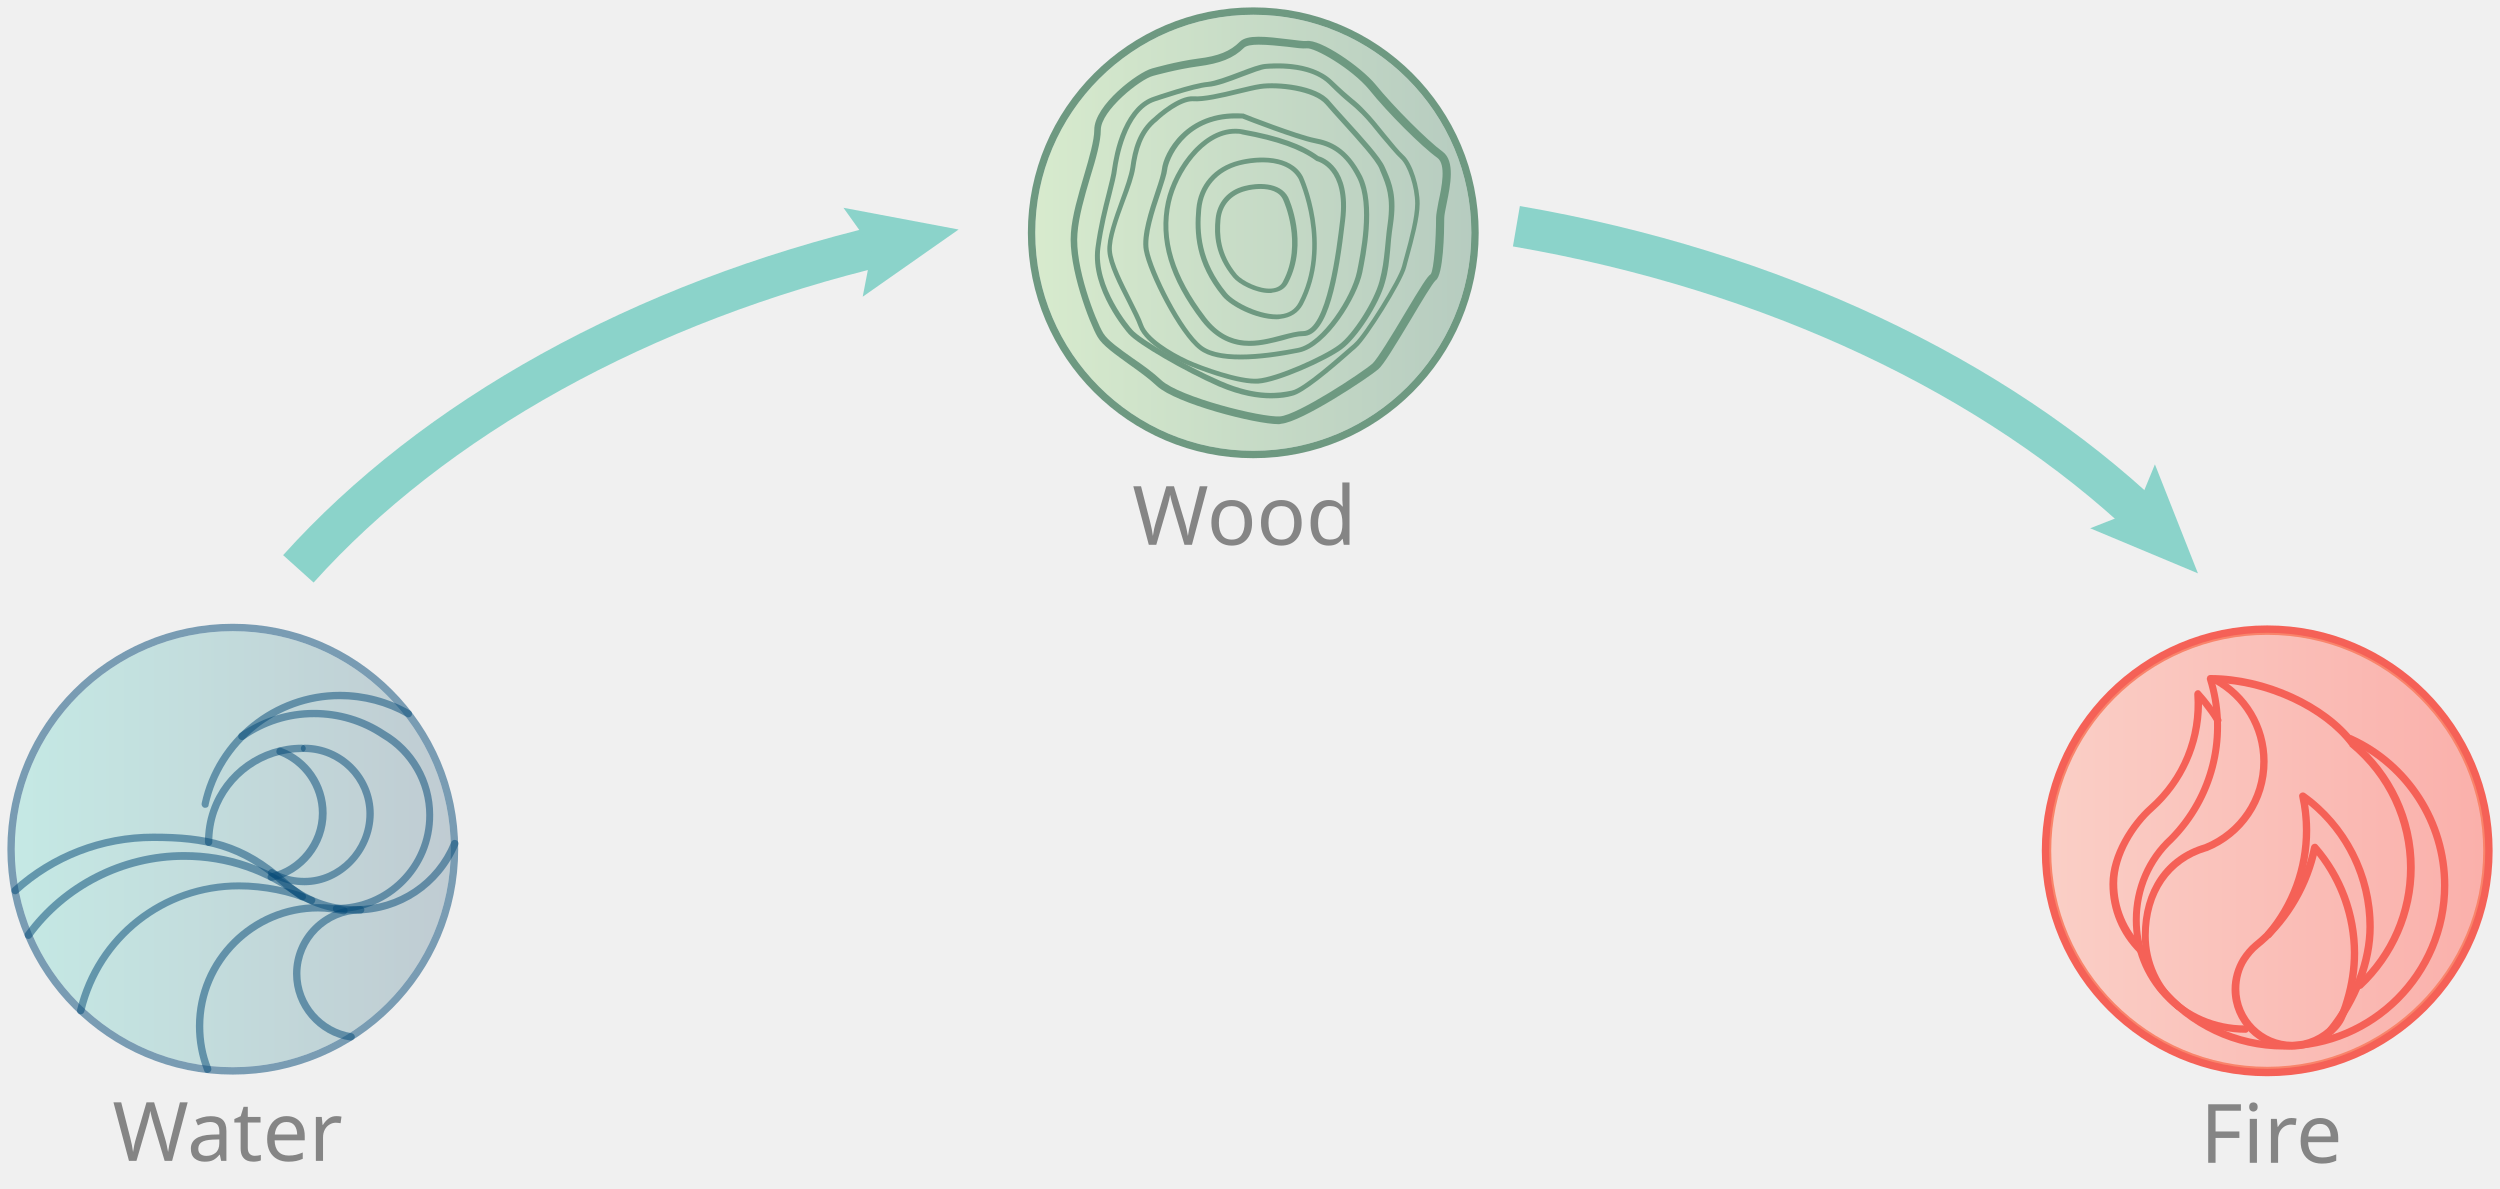
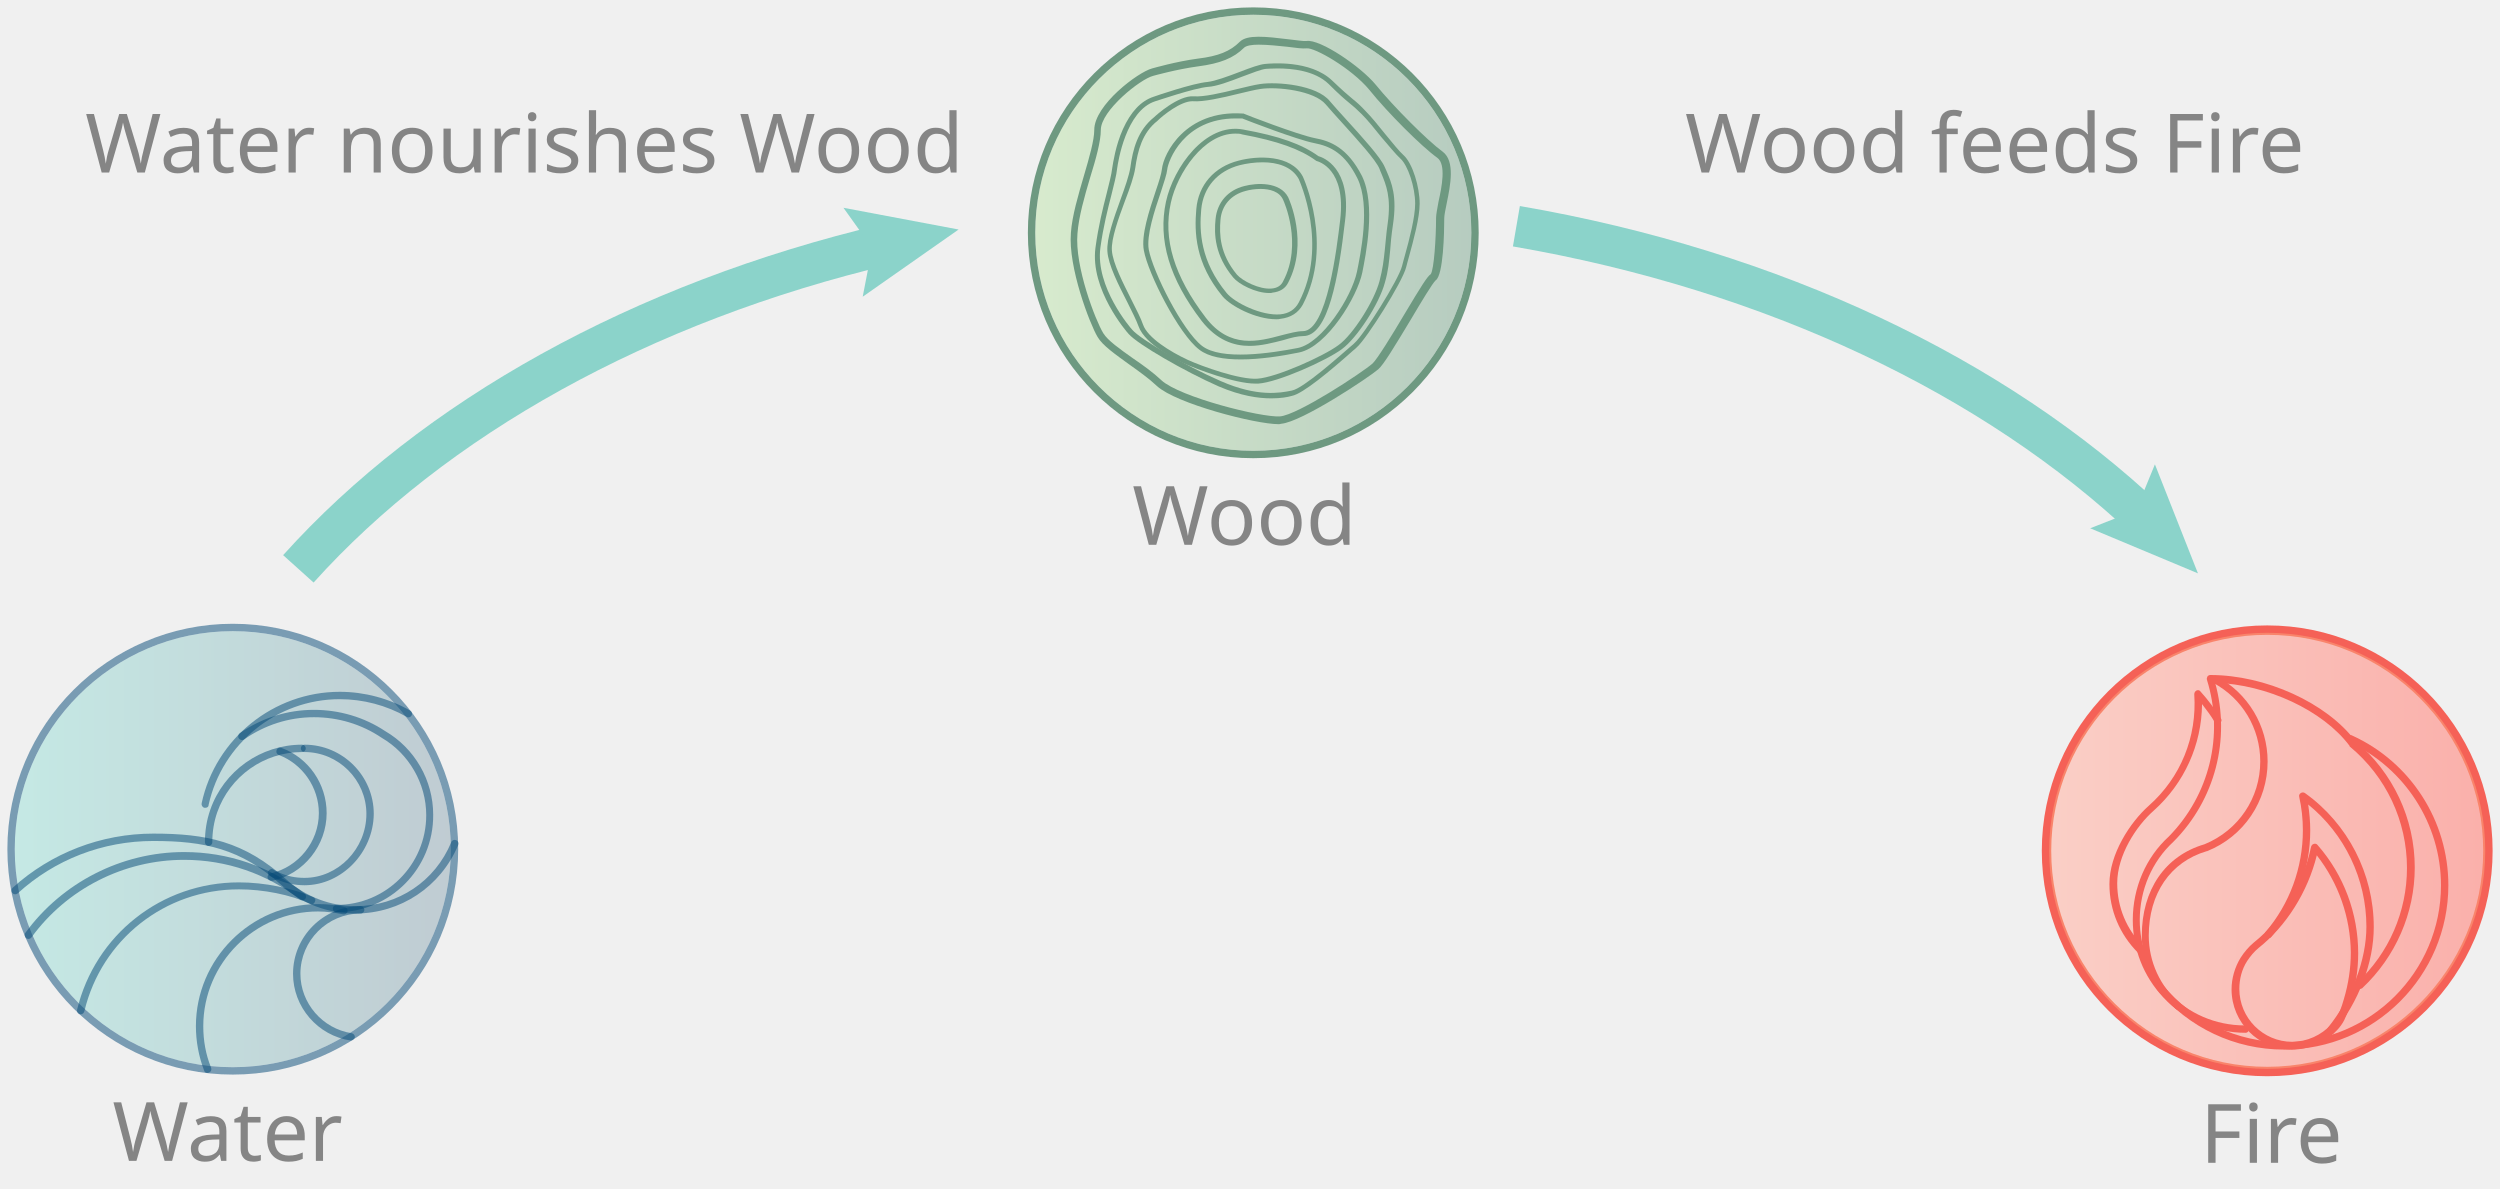
- <svg xmlns="http://www.w3.org/2000/svg" version="1.1" id="Layer_1" x="0px" y="0px" viewBox="0 0 610 290" enable-background="new 0 0 610 290" xml:space="preserve">
+ <svg xmlns="http://www.w3.org/2000/svg" version="1.1" id="Layer_1" x="0px" y="0px" viewBox="0 0 610 290" style="enable-background:new 0 0 610 290;" xml:space="preserve">
+   <style type="text/css">
+ 	.st0{fill:#FFFFFF;}
+ 	.st1{opacity:0.5;fill:url(#SVGID_1_);enable-background:new    ;}
+ 	.st2{fill:#6E9981;}
+ 	.st3{fill:#858585;}
+ 	.st4{font-family:'AvantGarde-Book';}
+ 	.st5{font-size:20px;}
+ 	.st6{opacity:0.5;fill:url(#SVGID_2_);enable-background:new    ;}
+ 	.st7{opacity:0.5;fill:#014776;enable-background:new    ;}
+ 	.st8{fill:#FFFFFF;stroke:#F9846B;stroke-miterlimit:10;}
+ 	.st9{opacity:0.5;fill:url(#SVGID_3_);stroke:#F9846B;stroke-miterlimit:10;enable-background:new    ;}
+ 	.st10{fill:#F56157;}
+ 	.st11{fill:none;stroke:#8BD3CA;stroke-width:10;stroke-miterlimit:10;}
+ 	.st12{fill:#8BD3CA;}
+ </style>
  <g>
    <g>
      <g>
-         <path fill="#FFFFFF" d="M305.8,3.6c-29.3,0-53.2,23.9-53.2,53.2s23.9,53.2,53.2,53.2c29.3,0,53.2-23.9,53.2-53.2     S335.2,3.6,305.8,3.6z" />
-         <linearGradient id="SVGID_1_" gradientUnits="userSpaceOnUse" x1="252.643" y1="56.844" x2="359.036" y2="56.844">
+         <path class="st0" d="M305.8,3.6c-29.3,0-53.2,23.9-53.2,53.2s23.9,53.2,53.2,53.2S359,86.1,359,56.8S335.2,3.6,305.8,3.6z" />
+         <linearGradient id="SVGID_1_" gradientUnits="userSpaceOnUse" x1="252.6" y1="235.2" x2="359" y2="235.2" gradientTransform="matrix(1 0 0 -1 0 292)">
          <stop offset="0" style="stop-color:#B0D79C" />
          <stop offset="1" style="stop-color:#6E9981" />
        </linearGradient>
-         <path opacity="0.5" fill="url(#SVGID_1_)" d="M305.8,3.6c-29.3,0-53.2,23.9-53.2,53.2s23.9,53.2,53.2,53.2     c29.3,0,53.2-23.9,53.2-53.2S335.2,3.6,305.8,3.6z" />
-         <path fill="#6E9981" d="M305.8,111.8c-30.3,0-55-24.7-55-55s24.7-55,55-55c30.3,0,55,24.7,55,55S336.2,111.8,305.8,111.8z      M305.8,3.6c-29.3,0-53.2,23.9-53.2,53.2s23.9,53.2,53.2,53.2c29.3,0,53.2-23.9,53.2-53.2S335.2,3.6,305.8,3.6z" />
+         <path class="st1" d="M305.8,3.6c-29.3,0-53.2,23.9-53.2,53.2s23.9,53.2,53.2,53.2S359,86.1,359,56.8S335.2,3.6,305.8,3.6z" />
+         <path class="st2" d="M305.8,111.8c-30.3,0-55-24.7-55-55s24.7-55,55-55s55,24.7,55,55S336.2,111.8,305.8,111.8z M305.8,3.6     c-29.3,0-53.2,23.9-53.2,53.2s23.9,53.2,53.2,53.2S359,86.1,359,56.8S335.2,3.6,305.8,3.6z" />
        <g>
-           <path fill="#6E9981" d="M312,103.5c-5.7,0-25-5-29.7-9.3c-1.9-1.8-4.4-3.6-6.8-5.3c-3.3-2.4-6.5-4.6-7.7-6.7      c-1.9-3.2-7.2-17-6.5-25.4c0.3-4.2,1.8-9.2,3.2-14c1.3-4.4,2.5-8.6,2.5-11.1c0-6.1,10.7-14.1,14.1-15c0.4-0.1,5.9-1.7,11.2-2.4      c5-0.6,7.9-1.8,10.2-4.1c1.8-1.8,6.3-1.3,12-0.6c1.9,0.2,3.6,0.5,4.3,0.4c3.3-0.5,13.2,6.2,16.9,10.7      c4.3,5.3,12.7,13.7,16.3,16.3c3.1,2.3,1.9,8.2,1,12.6c-0.3,1.5-0.6,2.9-0.6,3.6c0,3.3-0.2,14-2.1,15.2c-0.7,0.6-3.6,5.4-5.9,9.3      c-4.1,6.8-6.8,11.3-8.1,12.4c-2.3,2-18.7,12.9-23.7,13.3C312.3,103.5,312.1,103.5,312,103.5z M307.1,10.9      c-1.6,0-2.9,0.2-3.5,0.7c-2.6,2.6-5.9,3.9-11.3,4.6c-5.2,0.7-10.9,2.3-10.9,2.3c0,0,0,0,0,0c-3.2,0.8-12.8,8.5-12.8,13.2      c0,2.8-1.2,7.1-2.6,11.6c-1.4,4.7-2.8,9.6-3.1,13.7c-0.7,8,4.4,21.2,6.3,24.3c1.1,1.8,4.1,3.9,7.2,6.1c2.5,1.7,5,3.5,7,5.4      c4.5,4.1,24.3,9.1,28.9,8.8c4.3-0.3,20.1-10.7,22.6-12.9c1.1-1,4.8-7,7.7-11.9c4.3-7.2,5.7-9.4,6.5-9.9      c0.8-1.1,1.3-8.9,1.3-13.7c0-0.9,0.3-2.3,0.6-4c0.8-3.6,1.9-9.1-0.3-10.7c-3.8-2.7-12.2-11.1-16.6-16.6      c-4.3-5.2-13.4-10.4-15.3-10.1c-0.9,0.1-2.6-0.1-4.8-0.4C312.1,11.2,309.3,10.9,307.1,10.9z" />
-           <path fill="#6E9981" d="M310.2,97.2c-3.2,0-7.4-0.6-12.8-2.9c-8.4-3.7-19.8-10.3-22-12.8c-0.4-0.4-9.5-10.9-8.1-21.1      c0.7-5.2,1.8-9.6,2.7-13.1c0.6-2.5,1.2-4.6,1.4-6.4c0.2-1.2,0.8-5.4,2.6-9.4c1.9-4.2,4.4-6.9,7.5-7.9c0.5-0.2,9.6-3.3,13.1-3.6      c1.9-0.2,5.1-1.4,8-2.5c2.6-1,4.8-1.8,6.1-1.9c1.1-0.1,11-1.1,16.4,4.1c2.5,2.4,3.8,3.5,5,4.5c1,0.8,1.8,1.5,3.1,2.9      c1.4,1.4,3.1,3.5,4.7,5.5c1.8,2.2,3.5,4.3,4.5,5.2c2.3,2,4,7.9,4,11.9c0,3.4-1.5,8.9-2.6,12.9c-0.3,1-0.5,1.9-0.7,2.6      c-0.9,3.6-9.6,17.4-12,19.5c-0.2,0.2-0.5,0.5-0.9,0.8c-5.5,4.9-12.3,10.6-15,11.1C314.2,96.9,312.5,97.2,310.2,97.2z       M311.7,16.7c-1.5,0-2.5,0.1-2.8,0.1c-1.1,0.1-3.4,1-5.8,1.9c-3.1,1.2-6.3,2.4-8.4,2.5c-3.4,0.3-12.7,3.5-12.8,3.5c0,0,0,0,0,0      c-7.2,2.3-9.1,14.9-9.3,16.3c-0.2,1.9-0.8,4-1.4,6.5c-0.9,3.5-2,7.8-2.7,12.9c-1.3,9.6,7.4,19.7,7.8,20.1      c1.9,2.2,12.8,8.7,21.6,12.5c8.9,3.9,14.4,2.9,17.3,2.3c2.8-0.5,11.5-8.3,14.4-10.8c0.4-0.3,0.7-0.6,0.9-0.8      c2.3-2,10.8-15.5,11.6-18.8c0.2-0.7,0.4-1.6,0.7-2.6c1.1-3.9,2.5-9.4,2.5-12.6c0-4.1-1.8-9.4-3.6-11c-1.1-1-2.8-3.1-4.7-5.3      c-1.6-2-3.3-4.1-4.7-5.5c-1.3-1.3-2.1-2-3.1-2.8c-1.1-0.9-2.5-2.1-5-4.6C320.8,17.2,315.2,16.7,311.7,16.7z" />
-           <path fill="#6E9981" d="M306.3,93.6c-5.2,0-14.6-3.7-16.9-4.7c-1.7-0.7-10-4.7-11.6-9.3c-0.5-1.4-1.6-3.6-2.7-5.8      c-2.2-4.3-4.7-9.2-4.9-12.5c-0.2-3.1,1.5-7.9,3.2-12.6c1.1-3,2.1-5.9,2.4-7.8c0.6-4.5,1.8-9.1,5.8-12.3c0.4-0.4,5.9-5.4,9.7-5.1      c2.3,0.2,6.7-0.8,10.7-1.8c2.1-0.5,4.1-1,5.5-1.2c4.1-0.6,13.8,0.2,17,4.2c0.9,1.1,2.4,2.7,4.1,4.6c3.9,4.3,8.3,9.1,9.3,11.5      c0.1,0.3,0.3,0.6,0.4,0.9c1.3,3,2.6,6.2,1.6,13c-0.4,2.7-0.6,4.7-0.7,6.4c-0.3,2.8-0.4,4.8-1.3,7.9c-1.4,5.2-6.8,13.5-10.5,16.2      c-3.8,2.8-15.6,8.1-20.4,8.4C306.7,93.6,306.5,93.6,306.3,93.6z M290.9,24.7c-2.8,0-7.1,3.4-8.5,4.8c0,0,0,0,0,0      c-3.7,2.9-4.8,7.3-5.4,11.5c-0.3,2-1.3,4.9-2.5,8c-1.6,4.3-3.4,9.3-3.2,12.1c0.2,3.1,2.8,8.1,4.8,12.1c1.2,2.4,2.3,4.5,2.8,6      c1.1,3.2,6.6,6.6,10.9,8.6c3.5,1.6,12.7,4.9,17,4.6c4.6-0.3,16.2-5.5,19.8-8.2c3.5-2.5,8.7-10.7,10-15.6c0.8-3.1,1-4.9,1.3-7.7      c0.2-1.6,0.3-3.7,0.7-6.4c0.9-6.4-0.4-9.4-1.6-12.3c-0.1-0.3-0.3-0.6-0.4-1c-0.9-2.2-5.4-7.1-9-11.1c-1.7-1.9-3.2-3.5-4.1-4.6      c-2.8-3.4-11.9-4.4-15.9-3.8c-1.4,0.2-3.4,0.7-5.5,1.2c-4,1-8.6,2-11,1.8C291.1,24.7,291,24.7,290.9,24.7z" />
-           <path fill="#6E9981" d="M302.8,87.7c-4.2,0-7.9-0.6-10.2-2.4c-5-3.8-12.5-18.6-13.5-24.2c-0.7-3.7,1.3-9.7,2.9-14.5      c0.8-2.3,1.4-4.3,1.5-5.3c0.4-3.9,5.8-14.5,19.7-13.6c0.1,0,0.1,0,0.2,0c0.1,0.1,13.3,5.2,17.4,6c3.9,0.7,8,2.4,11.5,9.2      c3.5,7.1,0.9,19.5,0.1,23.6c-1.2,5.9-8.6,18.1-15.4,19.5C312.6,86.9,307.4,87.7,302.8,87.7z M301.5,28.9      c-12.7,0-16.5,10.4-16.7,12.5c-0.1,1.1-0.8,3.1-1.6,5.6c-1.5,4.4-3.5,10.5-2.9,13.9c1,5.4,8.2,19.8,13,23.5      c4.7,3.6,16.7,1.8,23.4,0.5c5.9-1.2,13.1-12.4,14.4-18.6c0.8-4,3.4-16.1,0.1-22.8c-3-6-6.4-7.8-10.6-8.6      c-4.1-0.8-16.3-5.5-17.5-6C302.6,28.9,302.1,28.9,301.5,28.9z" />
-           <path fill="#6E9981" d="M304.9,84.4c-3.9,0-8-1.4-11.7-6.1c-7.9-10.3-10.7-19.8-8.7-29.1c1.8-8.3,9.6-19.3,18.8-17.6      c8.9,1.6,14.4,3.6,18.4,6.5c1.1,0.3,8.1,2.8,6.5,15.7C326.6,67.7,324.1,82,318,82c0,0,0,0,0,0c-1.3,0-3,0.4-4.9,1      C310.7,83.6,307.8,84.4,304.9,84.4z M301.4,32.6c-7.7,0-14.1,9.6-15.7,16.8c-2,8.9,0.8,18,8.5,28.1c5.9,7.7,12.9,5.8,18.5,4.3      c2-0.5,3.8-1,5.2-1c0,0,0,0,0,0c5.9,0,8.3-20.4,9.1-27.1c1.5-12.6-5.4-14.3-5.7-14.4c-0.1,0-0.2-0.1-0.2-0.1      c-3.8-2.8-9.4-4.8-18-6.4C302.6,32.6,302,32.6,301.4,32.6z" />
-           <path fill="#6E9981" d="M311.4,77.9c-5,0-11.1-3.2-13.1-5.6c-6.7-8.1-6.9-15.6-6.4-21.3c0.5-5.9,4.4-10.3,10.3-11.8      c4.5-1.2,12.8-1.6,15.7,3.9c0,0,0,0,0,0c0.1,0.2,7.6,16.6,0,31.2c-1.1,2-2.9,3.2-5.5,3.5C312.1,77.9,311.8,77.9,311.4,77.9z       M308.1,39.6c-2,0-4,0.3-5.6,0.7c-5.4,1.4-8.9,5.4-9.4,10.8c-0.5,5.4-0.2,12.6,6.2,20.4c2,2.4,8.5,5.6,13.1,5.2      c2.1-0.2,3.6-1.2,4.5-2.9c7.3-13.9,0.2-29.6,0-30.1C315.2,40.6,311.6,39.6,308.1,39.6z" />
-           <path fill="#6E9981" d="M309.7,71.5c-3.4,0-7.5-2.2-8.8-3.8c-4.5-5.4-4.7-10.5-4.3-14.3c0.4-4,3-7,7-8c3-0.8,8.7-1.1,10.7,2.7      c0,0,0,0,0,0c0.2,0.4,5.1,11.1,0,20.9c-0.7,1.4-2,2.2-3.8,2.4C310.3,71.5,310,71.5,309.7,71.5z M307.6,46.1      c-1.3,0-2.7,0.2-3.7,0.5c-3.5,0.9-5.8,3.5-6.1,7c-0.3,3.6-0.2,8.3,4,13.4c1.3,1.5,5.5,3.7,8.5,3.4c1.3-0.1,2.3-0.7,2.8-1.8      c4.8-9.1,0.2-19.4,0-19.8C312.2,46.7,309.8,46.1,307.6,46.1z" />
+           <path class="st2" d="M312,103.5c-5.7,0-25-5-29.7-9.3c-1.9-1.8-4.4-3.6-6.8-5.3c-3.3-2.4-6.5-4.6-7.7-6.7      c-1.9-3.2-7.2-17-6.5-25.4c0.3-4.2,1.8-9.2,3.2-14c1.3-4.4,2.5-8.6,2.5-11.1c0-6.1,10.7-14.1,14.1-15c0.4-0.1,5.9-1.7,11.2-2.4      c5-0.6,7.9-1.8,10.2-4.1c1.8-1.8,6.3-1.3,12-0.6c1.9,0.2,3.6,0.5,4.3,0.4c3.3-0.5,13.2,6.2,16.9,10.7C340,26,348.4,34.4,352,37      c3.1,2.3,1.9,8.2,1,12.6c-0.3,1.5-0.6,2.9-0.6,3.6c0,3.3-0.2,14-2.1,15.2c-0.7,0.6-3.6,5.4-5.9,9.3c-4.1,6.8-6.8,11.3-8.1,12.4      c-2.3,2-18.7,12.9-23.7,13.3C312.3,103.5,312.1,103.5,312,103.5z M307.1,10.9c-1.6,0-2.9,0.2-3.5,0.7c-2.6,2.6-5.9,3.9-11.3,4.6      c-5.2,0.7-10.9,2.3-10.9,2.3l0,0c-3.2,0.8-12.8,8.5-12.8,13.2c0,2.8-1.2,7.1-2.6,11.6c-1.4,4.7-2.8,9.6-3.1,13.7      c-0.7,8,4.4,21.2,6.3,24.3c1.1,1.8,4.1,3.9,7.2,6.1c2.5,1.7,5,3.5,7,5.4c4.5,4.1,24.3,9.1,28.9,8.8c4.3-0.3,20.1-10.7,22.6-12.9      c1.1-1,4.8-7,7.7-11.9c4.3-7.2,5.7-9.4,6.5-9.9c0.8-1.1,1.3-8.9,1.3-13.7c0-0.9,0.3-2.3,0.6-4c0.8-3.6,1.9-9.1-0.3-10.7      c-3.8-2.7-12.2-11.1-16.6-16.6c-4.3-5.2-13.4-10.4-15.3-10.1c-0.9,0.1-2.6-0.1-4.8-0.4C312.1,11.2,309.3,10.9,307.1,10.9z" />
+           <path class="st2" d="M310.2,97.2c-3.2,0-7.4-0.6-12.8-2.9c-8.4-3.7-19.8-10.3-22-12.8c-0.4-0.4-9.5-10.9-8.1-21.1      c0.7-5.2,1.8-9.6,2.7-13.1c0.6-2.5,1.2-4.6,1.4-6.4c0.2-1.2,0.8-5.4,2.6-9.4c1.9-4.2,4.4-6.9,7.5-7.9c0.5-0.2,9.6-3.3,13.1-3.6      c1.9-0.2,5.1-1.4,8-2.5c2.6-1,4.8-1.8,6.1-1.9c1.1-0.1,11-1.1,16.4,4.1c2.5,2.4,3.8,3.5,5,4.5c1,0.8,1.8,1.5,3.1,2.9      c1.4,1.4,3.1,3.5,4.7,5.5c1.8,2.2,3.5,4.3,4.5,5.2c2.3,2,4,7.9,4,11.9c0,3.4-1.5,8.9-2.6,12.9c-0.3,1-0.5,1.9-0.7,2.6      c-0.9,3.6-9.6,17.4-12,19.5c-0.2,0.2-0.5,0.5-0.9,0.8c-5.5,4.9-12.3,10.6-15,11.1C314.2,96.9,312.5,97.2,310.2,97.2z       M311.7,16.7c-1.5,0-2.5,0.1-2.8,0.1c-1.1,0.1-3.4,1-5.8,1.9c-3.1,1.2-6.3,2.4-8.4,2.5c-3.4,0.3-12.7,3.5-12.8,3.5l0,0      c-7.2,2.3-9.1,14.9-9.3,16.3c-0.2,1.9-0.8,4-1.4,6.5c-0.9,3.5-2,7.8-2.7,12.9c-1.3,9.6,7.4,19.7,7.8,20.1      c1.9,2.2,12.8,8.7,21.6,12.5c8.9,3.9,14.4,2.9,17.3,2.3c2.8-0.5,11.5-8.3,14.4-10.8c0.4-0.3,0.7-0.6,0.9-0.8      c2.3-2,10.8-15.5,11.6-18.8c0.2-0.7,0.4-1.6,0.7-2.6c1.1-3.9,2.5-9.4,2.5-12.6c0-4.1-1.8-9.4-3.6-11c-1.1-1-2.8-3.1-4.7-5.3      c-1.6-2-3.3-4.1-4.7-5.5c-1.3-1.3-2.1-2-3.1-2.8c-1.1-0.9-2.5-2.1-5-4.6C320.8,17.2,315.2,16.7,311.7,16.7z" />
+           <path class="st2" d="M306.3,93.6c-5.2,0-14.6-3.7-16.9-4.7c-1.7-0.7-10-4.7-11.6-9.3c-0.5-1.4-1.6-3.6-2.7-5.8      c-2.2-4.3-4.7-9.2-4.9-12.5c-0.2-3.1,1.5-7.9,3.2-12.6c1.1-3,2.1-5.9,2.4-7.8c0.6-4.5,1.8-9.1,5.8-12.3c0.4-0.4,5.9-5.4,9.7-5.1      c2.3,0.2,6.7-0.8,10.7-1.8c2.1-0.5,4.1-1,5.5-1.2c4.1-0.6,13.8,0.2,17,4.2c0.9,1.1,2.4,2.7,4.1,4.6c3.9,4.3,8.3,9.1,9.3,11.5      c0.1,0.3,0.3,0.6,0.4,0.9c1.3,3,2.6,6.2,1.6,13c-0.4,2.7-0.6,4.7-0.7,6.4c-0.3,2.8-0.4,4.8-1.3,7.9c-1.4,5.2-6.8,13.5-10.5,16.2      c-3.8,2.8-15.6,8.1-20.4,8.4C306.7,93.6,306.5,93.6,306.3,93.6z M290.9,24.7c-2.8,0-7.1,3.4-8.5,4.8l0,0      c-3.7,2.9-4.8,7.3-5.4,11.5c-0.3,2-1.3,4.9-2.5,8c-1.6,4.3-3.4,9.3-3.2,12.1c0.2,3.1,2.8,8.1,4.8,12.1c1.2,2.4,2.3,4.5,2.8,6      c1.1,3.2,6.6,6.6,10.9,8.6c3.5,1.6,12.7,4.9,17,4.6c4.6-0.3,16.2-5.5,19.8-8.2c3.5-2.5,8.7-10.7,10-15.6c0.8-3.1,1-4.9,1.3-7.7      c0.2-1.6,0.3-3.7,0.7-6.4c0.9-6.4-0.4-9.4-1.6-12.3c-0.1-0.3-0.3-0.6-0.4-1c-0.9-2.2-5.4-7.1-9-11.1c-1.7-1.9-3.2-3.5-4.1-4.6      c-2.8-3.4-11.9-4.4-15.9-3.8c-1.4,0.2-3.4,0.7-5.5,1.2c-4,1-8.6,2-11,1.8C291.1,24.7,291,24.7,290.9,24.7z" />
+           <path class="st2" d="M302.8,87.7c-4.2,0-7.9-0.6-10.2-2.4c-5-3.8-12.5-18.6-13.5-24.2c-0.7-3.7,1.3-9.7,2.9-14.5      c0.8-2.3,1.4-4.3,1.5-5.3c0.4-3.9,5.8-14.5,19.7-13.6c0.1,0,0.1,0,0.2,0c0.1,0.1,13.3,5.2,17.4,6c3.9,0.7,8,2.4,11.5,9.2      c3.5,7.1,0.9,19.5,0.1,23.6c-1.2,5.9-8.6,18.1-15.4,19.5C312.6,86.9,307.4,87.7,302.8,87.7z M301.5,28.9      c-12.7,0-16.5,10.4-16.7,12.5c-0.1,1.1-0.8,3.1-1.6,5.6c-1.5,4.4-3.5,10.5-2.9,13.9c1,5.4,8.2,19.8,13,23.5      c4.7,3.6,16.7,1.8,23.4,0.5c5.9-1.2,13.1-12.4,14.4-18.6c0.8-4,3.4-16.1,0.1-22.8c-3-6-6.4-7.8-10.6-8.6      c-4.1-0.8-16.3-5.5-17.5-6C302.6,28.9,302.1,28.9,301.5,28.9z" />
+           <path class="st2" d="M304.9,84.4c-3.9,0-8-1.4-11.7-6.1c-7.9-10.3-10.7-19.8-8.7-29.1c1.8-8.3,9.6-19.3,18.8-17.6      c8.9,1.6,14.4,3.6,18.4,6.5c1.1,0.3,8.1,2.8,6.5,15.7C326.6,67.7,324.1,82,318,82l0,0c-1.3,0-3,0.4-4.9,1      C310.7,83.6,307.8,84.4,304.9,84.4z M301.4,32.6c-7.7,0-14.1,9.6-15.7,16.8c-2,8.9,0.8,18,8.5,28.1c5.9,7.7,12.9,5.8,18.5,4.3      c2-0.5,3.8-1,5.2-1l0,0c5.9,0,8.3-20.4,9.1-27.1c1.5-12.6-5.4-14.3-5.7-14.4c-0.1,0-0.2-0.1-0.2-0.1c-3.8-2.8-9.4-4.8-18-6.4      C302.6,32.6,302,32.6,301.4,32.6z" />
+           <path class="st2" d="M311.4,77.9c-5,0-11.1-3.2-13.1-5.6c-6.7-8.1-6.9-15.6-6.4-21.3c0.5-5.9,4.4-10.3,10.3-11.8      c4.5-1.2,12.8-1.6,15.7,3.9l0,0c0.1,0.2,7.6,16.6,0,31.2c-1.1,2-2.9,3.2-5.5,3.5C312.1,77.9,311.8,77.9,311.4,77.9z M308.1,39.6      c-2,0-4,0.3-5.6,0.7c-5.4,1.4-8.9,5.4-9.4,10.8s-0.2,12.6,6.2,20.4c2,2.4,8.5,5.6,13.1,5.2c2.1-0.2,3.6-1.2,4.5-2.9      c7.3-13.9,0.2-29.6,0-30.1C315.2,40.6,311.6,39.6,308.1,39.6z" />
+           <path class="st2" d="M309.7,71.5c-3.4,0-7.5-2.2-8.8-3.8c-4.5-5.4-4.7-10.5-4.3-14.3c0.4-4,3-7,7-8c3-0.8,8.7-1.1,10.7,2.7l0,0      c0.2,0.4,5.1,11.1,0,20.9c-0.7,1.4-2,2.2-3.8,2.4C310.3,71.5,310,71.5,309.7,71.5z M307.6,46.1c-1.3,0-2.7,0.2-3.7,0.5      c-3.5,0.9-5.8,3.5-6.1,7c-0.3,3.6-0.2,8.3,4,13.4c1.3,1.5,5.5,3.7,8.5,3.4c1.3-0.1,2.3-0.7,2.8-1.8c4.8-9.1,0.2-19.4,0-19.8      C312.2,46.7,309.8,46.1,307.6,46.1z" />
        </g>
      </g>
      <g>
-         <text transform="matrix(1 0 0 1 276.2895 132.9266)" fill="#858585" font-family="'AvantGarde-Book'" font-size="20px">Wood</text>
+         <text transform="matrix(1 0 0 1 276.2895 132.9266)" class="st3 st4 st5">Wood</text>
      </g>
    </g>
    <g>
      <g>
-         <path fill="#FFFFFF" d="M56.8,154c-29.3,0-53.2,23.9-53.2,53.2s23.9,53.2,53.2,53.2s53.2-23.9,53.2-53.2S86.1,154,56.8,154z" />
-         <linearGradient id="SVGID_2_" gradientUnits="userSpaceOnUse" x1="3.581" y1="207.171" x2="109.974" y2="207.171">
+         <path class="st0" d="M56.8,154c-29.3,0-53.2,23.9-53.2,53.2s23.9,53.2,53.2,53.2s53.2-23.9,53.2-53.2S86.1,154,56.8,154z" />
+         <linearGradient id="SVGID_2_" gradientUnits="userSpaceOnUse" x1="3.6" y1="84.8" x2="110" y2="84.8" gradientTransform="matrix(1 0 0 -1 0 292)">
          <stop offset="0" style="stop-color:#8BD3CA" />
          <stop offset="1" style="stop-color:#8199A6" />
        </linearGradient>
-         <path opacity="0.5" fill="url(#SVGID_2_)" d="M56.8,154c-29.3,0-53.2,23.9-53.2,53.2s23.9,53.2,53.2,53.2s53.2-23.9,53.2-53.2     S86.1,154,56.8,154z" />
-         <path opacity="0.5" fill="#014776" d="M82.1,222.6c-0.5,0-0.9-0.4-0.9-0.9c0-0.5,0.4-0.9,0.9-0.9c12.1,0,21.9-9.8,21.9-21.9     c0-7.7-4.2-15-10.9-18.9c-4.9-3.3-10.6-5-16.5-5c-6.1,0-12,1.9-17,5.4c-0.4,0.3-1,0.2-1.3-0.2c-0.3-0.4-0.2-1,0.2-1.3     c5.3-3.7,11.6-5.7,18.1-5.7c6.2,0,12.3,1.8,17.4,5.2c7.2,4.2,11.7,12,11.7,20.4C105.8,212,95.1,222.6,82.1,222.6z" />
+         <path class="st6" d="M56.8,154c-29.3,0-53.2,23.9-53.2,53.2s23.9,53.2,53.2,53.2s53.2-23.9,53.2-53.2S86.1,154,56.8,154z" />
+         <path class="st7" d="M82.1,222.6c-0.5,0-0.9-0.4-0.9-0.9s0.4-0.9,0.9-0.9c12.1,0,21.9-9.8,21.9-21.9c0-7.7-4.2-15-10.9-18.9     c-4.9-3.3-10.6-5-16.5-5c-6.1,0-12,1.9-17,5.4c-0.4,0.3-1,0.2-1.3-0.2s-0.2-1,0.2-1.3c5.3-3.7,11.6-5.7,18.1-5.7     c6.2,0,12.3,1.8,17.4,5.2c7.2,4.2,11.7,12,11.7,20.4C105.8,212,95.1,222.6,82.1,222.6z" />
        <g>
-           <path opacity="0.5" fill="#014776" d="M56.8,262.2c-30.3,0-55-24.7-55-55s24.7-55,55-55s55,24.7,55,55S87.1,262.2,56.8,262.2z       M56.8,154c-29.3,0-53.2,23.9-53.2,53.2s23.9,53.2,53.2,53.2s53.2-23.9,53.2-53.2S86.1,154,56.8,154z" />
-           <path opacity="0.5" fill="#014776" d="M50.1,197.1c-0.1,0-0.1,0-0.2,0c-0.5-0.1-0.8-0.6-0.7-1.1c3.4-15.8,17.6-27.2,33.7-27.2      c6,0,12,1.6,17.2,4.6c0.4,0.2,0.6,0.8,0.3,1.2c-0.2,0.4-0.8,0.6-1.2,0.3c-4.9-2.8-10.6-4.3-16.3-4.3c-15.3,0-28.7,10.8-32,25.8      C50.9,196.9,50.5,197.1,50.1,197.1z" />
-           <path opacity="0.5" fill="#014776" d="M66.2,214.9c-0.4,0-0.8-0.3-0.9-0.7c-0.1-0.5,0.2-1,0.7-1.1c6.8-1.5,11.8-7.7,11.8-14.7      c0-6.3-4-12-9.8-14.2c-0.5-0.2-0.7-0.7-0.5-1.2c0.2-0.5,0.7-0.7,1.2-0.5c6.6,2.4,11,8.8,11,15.9c0,7.8-5.5,14.8-13.2,16.5      C66.3,214.9,66.3,214.9,66.2,214.9z" />
-           <path opacity="0.5" fill="#014776" d="M50.9,206.4c-0.5,0-0.9-0.4-0.9-0.9c0-2.7,0.4-5.3,1.3-7.9c3.3-9.5,12.3-15.9,22.4-15.9      c0.5,0,0.9,0.4,0.9,0.9s-0.4,0.9-0.9,0.9c-9.3,0-17.6,5.9-20.7,14.7c-0.8,2.3-1.2,4.8-1.2,7.3C51.8,206,51.4,206.4,50.9,206.4z" />
-           <path opacity="0.5" fill="#014776" d="M6.9,229.1c-0.2,0-0.4-0.1-0.5-0.2c-0.4-0.3-0.5-0.9-0.2-1.3c9-12.3,23.5-19.7,38.7-19.7      c10.8,0,20.9,3.5,29.4,10.1c0.4,0.3,0.5,0.9,0.2,1.3c-0.3,0.4-0.9,0.5-1.3,0.2c-8.1-6.3-17.9-9.7-28.3-9.7      c-14.7,0-28.6,7.1-37.2,18.9C7.5,229,7.2,229.1,6.9,229.1z" />
-           <path opacity="0.5" fill="#014776" d="M19.7,247.5c-0.1,0-0.1,0-0.2,0c-0.5-0.1-0.8-0.6-0.7-1.1c4.4-18.3,20.6-31.1,39.5-31.1      c6.2,0,13.1,1.4,18.1,3.6c0.5,0.2,0.7,0.7,0.4,1.2c-0.2,0.5-0.7,0.7-1.2,0.4c-4.7-2.2-11.4-3.5-17.3-3.5      c-18,0-33.5,12.2-37.7,29.7C20.5,247.2,20.1,247.5,19.7,247.5z" />
-           <path opacity="0.5" fill="#014776" d="M50.6,261.8c-0.4,0-0.7-0.2-0.8-0.6c-1.3-3.4-2-7.1-2-10.8c0-16.4,13.4-29.8,29.8-29.8      c2.2,0,4.4,0.2,6.5,0.7c0.5,0.1,0.8,0.6,0.7,1.1c-0.1,0.5-0.6,0.8-1.1,0.7c-2-0.4-4-0.7-6.1-0.7c-15.4,0-28,12.6-28,28      c0,3.5,0.6,6.9,1.9,10.1c0.2,0.5,0,1-0.5,1.2C50.8,261.8,50.7,261.8,50.6,261.8z" />
-           <path opacity="0.5" fill="#014776" d="M74.3,216c-2.4,0-4.8-0.5-6.9-1.5c-0.5-0.2-1.1-0.5-1.6-0.8c-0.4-0.3-0.6-0.8-0.3-1.2      c0.3-0.4,0.8-0.6,1.2-0.3c0.5,0.3,0.9,0.5,1.4,0.7c2,0.9,4,1.3,6.2,1.3c8.2,0,15.1-7.1,15.1-15.6c0-8.3-6.8-15.1-15.1-15.1      c-0.5,0-0.9-0.4-0.9-0.9s0.4-0.9,0.9-0.9c9.3,0,16.9,7.6,16.9,16.9C91.1,208,83.4,216,74.3,216z" />
-           <path opacity="0.5" fill="#014776" d="M85.6,253.9c0,0-0.1,0-0.1,0c-8-1.2-14-8.2-14-16.3c0-9.1,7.4-16.5,16.5-16.5      c0.5,0,0.9,0.4,0.9,0.9c0,0.5-0.4,0.9-0.9,0.9c-8.1,0-14.7,6.6-14.7,14.7c0,7.2,5.4,13.4,12.5,14.5c0.5,0.1,0.8,0.5,0.8,1      C86.4,253.6,86,253.9,85.6,253.9z" />
-           <path opacity="0.5" fill="#014776" d="M86.7,222.9c-6.7,0-13.1-2.4-18-6.9c-9.9-9-19-10.8-31.3-10.8c-12.3,0-24,4.5-33.1,12.8      c-0.4,0.3-0.9,0.3-1.3-0.1c-0.3-0.4-0.3-0.9,0.1-1.3c9.4-8.5,21.6-13.2,34.3-13.2c12.8,0,22.2,1.8,32.6,11.3      c4.6,4.1,10.6,6.4,16.8,6.4c10.3,0,19.4-6.1,23.3-15.6c0.2-0.5,0.7-0.7,1.2-0.5c0.5,0.2,0.7,0.7,0.5,1.2      C107.5,216.4,97.7,222.9,86.7,222.9z" />
+           <path class="st7" d="M56.8,262.2c-30.3,0-55-24.7-55-55s24.7-55,55-55s55,24.7,55,55S87.1,262.2,56.8,262.2z M56.8,154      c-29.3,0-53.2,23.9-53.2,53.2s23.9,53.2,53.2,53.2s53.2-23.9,53.2-53.2S86.1,154,56.8,154z" />
+           <path class="st7" d="M50.1,197.1c-0.1,0-0.1,0-0.2,0c-0.5-0.1-0.8-0.6-0.7-1.1c3.4-15.8,17.6-27.2,33.7-27.2      c6,0,12,1.6,17.2,4.6c0.4,0.2,0.6,0.8,0.3,1.2c-0.2,0.4-0.8,0.6-1.2,0.3c-4.9-2.8-10.6-4.3-16.3-4.3c-15.3,0-28.7,10.8-32,25.8      C50.9,196.9,50.5,197.1,50.1,197.1z" />
+           <path class="st7" d="M66.2,214.9c-0.4,0-0.8-0.3-0.9-0.7c-0.1-0.5,0.2-1,0.7-1.1c6.8-1.5,11.8-7.7,11.8-14.7      c0-6.3-4-12-9.8-14.2c-0.5-0.2-0.7-0.7-0.5-1.2s0.7-0.7,1.2-0.5c6.6,2.4,11,8.8,11,15.9c0,7.8-5.5,14.8-13.2,16.5      C66.3,214.9,66.3,214.9,66.2,214.9z" />
+           <path class="st7" d="M50.9,206.4c-0.5,0-0.9-0.4-0.9-0.9c0-2.7,0.4-5.3,1.3-7.9c3.3-9.5,12.3-15.9,22.4-15.9      c0.5,0,0.9,0.4,0.9,0.9s-0.4,0.9-0.9,0.9c-9.3,0-17.6,5.9-20.7,14.7c-0.8,2.3-1.2,4.8-1.2,7.3C51.8,206,51.4,206.4,50.9,206.4z" />
+           <path class="st7" d="M6.9,229.1c-0.2,0-0.4-0.1-0.5-0.2c-0.4-0.3-0.5-0.9-0.2-1.3c9-12.3,23.5-19.7,38.7-19.7      c10.8,0,20.9,3.5,29.4,10.1c0.4,0.3,0.5,0.9,0.2,1.3c-0.3,0.4-0.9,0.5-1.3,0.2c-8.1-6.3-17.9-9.7-28.3-9.7      c-14.7,0-28.6,7.1-37.2,18.9C7.5,229,7.2,229.1,6.9,229.1z" />
+           <path class="st7" d="M19.7,247.5c-0.1,0-0.1,0-0.2,0c-0.5-0.1-0.8-0.6-0.7-1.1c4.4-18.3,20.6-31.1,39.5-31.1      c6.2,0,13.1,1.4,18.1,3.6c0.5,0.2,0.7,0.7,0.4,1.2c-0.2,0.5-0.7,0.7-1.2,0.4c-4.7-2.2-11.4-3.5-17.3-3.5      c-18,0-33.5,12.2-37.7,29.7C20.5,247.2,20.1,247.5,19.7,247.5z" />
+           <path class="st7" d="M50.6,261.8c-0.4,0-0.7-0.2-0.8-0.6c-1.3-3.4-2-7.1-2-10.8c0-16.4,13.4-29.8,29.8-29.8      c2.2,0,4.4,0.2,6.5,0.7c0.5,0.1,0.8,0.6,0.7,1.1c-0.1,0.5-0.6,0.8-1.1,0.7c-2-0.4-4-0.7-6.1-0.7c-15.4,0-28,12.6-28,28      c0,3.5,0.6,6.9,1.9,10.1c0.2,0.5,0,1-0.5,1.2C50.8,261.8,50.7,261.8,50.6,261.8z" />
+           <path class="st7" d="M74.3,216c-2.4,0-4.8-0.5-6.9-1.5c-0.5-0.2-1.1-0.5-1.6-0.8c-0.4-0.3-0.6-0.8-0.3-1.2      c0.3-0.4,0.8-0.6,1.2-0.3c0.5,0.3,0.9,0.5,1.4,0.7c2,0.9,4,1.3,6.2,1.3c8.2,0,15.1-7.1,15.1-15.6c0-8.3-6.8-15.1-15.1-15.1      c-0.5,0-0.9-0.4-0.9-0.9s0.4-0.9,0.9-0.9c9.3,0,16.9,7.6,16.9,16.9C91.1,208,83.4,216,74.3,216z" />
+           <path class="st7" d="M85.6,253.9L85.6,253.9c-8.1-1.2-14.1-8.2-14.1-16.3c0-9.1,7.4-16.5,16.5-16.5c0.5,0,0.9,0.4,0.9,0.9      s-0.4,0.9-0.9,0.9c-8.1,0-14.7,6.6-14.7,14.7c0,7.2,5.4,13.4,12.5,14.5c0.5,0.1,0.8,0.5,0.8,1C86.4,253.6,86,253.9,85.6,253.9z" />
+           <path class="st7" d="M86.7,222.9c-6.7,0-13.1-2.4-18-6.9c-9.9-9-19-10.8-31.3-10.8s-24,4.5-33.1,12.8c-0.4,0.3-0.9,0.3-1.3-0.1      c-0.3-0.4-0.3-0.9,0.1-1.3c9.4-8.5,21.6-13.2,34.3-13.2c12.8,0,22.2,1.8,32.6,11.3c4.6,4.1,10.6,6.4,16.8,6.4      c10.3,0,19.4-6.1,23.3-15.6c0.2-0.5,0.7-0.7,1.2-0.5s0.7,0.7,0.5,1.2C107.5,216.4,97.7,222.9,86.7,222.9z" />
        </g>
      </g>
      <g>
-         <text transform="matrix(1 0 0 1 27.4495 283.2533)" fill="#858585" font-family="'AvantGarde-Book'" font-size="20px">Water</text>
+         <text transform="matrix(1 0 0 1 27.4495 283.2533)" class="st3 st4 st5">Water</text>
      </g>
    </g>
    <g>
      <g>
-         <path fill="#FFFFFF" stroke="#F9846B" stroke-miterlimit="10" d="M553.2,154.4c-29.3,0-53.2,23.9-53.2,53.2s23.9,53.2,53.2,53.2     c29.3,0,53.2-23.9,53.2-53.2S582.6,154.4,553.2,154.4z" />
-         <linearGradient id="SVGID_3_" gradientUnits="userSpaceOnUse" x1="500.026" y1="207.633" x2="606.419" y2="207.633">
+         <path class="st8" d="M553.2,154.4c-29.3,0-53.2,23.9-53.2,53.2s23.9,53.2,53.2,53.2s53.2-23.9,53.2-53.2S582.6,154.4,553.2,154.4     z" />
+         <linearGradient id="SVGID_3_" gradientUnits="userSpaceOnUse" x1="500" y1="84.4" x2="606.4" y2="84.4" gradientTransform="matrix(1 0 0 -1 0 292)">
          <stop offset="0" style="stop-color:#F59F8E" />
          <stop offset="1" style="stop-color:#F56157" />
        </linearGradient>
-         <path opacity="0.5" fill="url(#SVGID_3_)" stroke="#F9846B" stroke-miterlimit="10" d="M553.2,154.4c-29.3,0-53.2,23.9-53.2,53.2     s23.9,53.2,53.2,53.2c29.3,0,53.2-23.9,53.2-53.2S582.6,154.4,553.2,154.4z" />
-         <path fill="#F56157" d="M553.2,262.6c-30.3,0-55-24.7-55-55s24.7-55,55-55c30.3,0,55,24.7,55,55S583.5,262.6,553.2,262.6z      M553.2,154.4c-29.3,0-53.2,23.9-53.2,53.2s23.9,53.2,53.2,53.2c29.3,0,53.2-23.9,53.2-53.2S582.6,154.4,553.2,154.4z" />
-         <path fill="#F56157" d="M531.5,246.4c-0.2,0-0.4-0.1-0.6-0.2c-5.3-4.5-8.3-11-8.3-17.9c0-11.2,5.7-19.5,15.3-22.3     c8.3-3.4,13.6-11.3,13.6-20.2c0-8.1-4.4-15.4-11.5-19.2c-0.4-0.2-0.6-0.8-0.4-1.2c0.2-0.4,0.8-0.6,1.2-0.4     c7.7,4.1,12.5,12.1,12.5,20.8c0,9.7-5.8,18.3-14.8,21.9c0,0-0.1,0-0.1,0c-8.8,2.6-14.1,10.3-14.1,20.6c0,6.4,2.8,12.4,7.6,16.6     c0.4,0.3,0.4,0.9,0.1,1.3C532,246.3,531.7,246.4,531.5,246.4z" />
-         <path fill="#F56157" d="M522.3,232.8c-0.2,0-0.5-0.1-0.6-0.3c-4.5-4.5-7-10.4-7-16.8c0-7.3,5-15,9.6-19.1     c7.8-6.9,11.8-16.8,11.1-27.2c0-0.4,0.2-0.7,0.5-0.9c0.4-0.2,0.8-0.1,1,0.2c1.9,2.1,3.5,4.3,5,6.6c0.3,0.4,0.1,1-0.3,1.2     c-0.4,0.3-1,0.1-1.2-0.3c-0.9-1.5-2-3-3.1-4.4c-0.1,9.9-4.3,19.3-11.8,26c-4.3,3.8-8.9,10.9-8.9,17.7c0,5.9,2.3,11.4,6.5,15.5     c0.4,0.3,0.4,0.9,0,1.3C522.8,232.7,522.5,232.8,522.3,232.8z" />
-         <path fill="#F56157" d="M568.6,252.4c-0.2,0-0.4-0.1-0.6-0.2c-0.4-0.3-0.4-0.9-0.1-1.3c6-7.4,9.5-16.7,9.5-24.8     c0-11.6-5.3-22.6-14.2-29.8c0.3,2.1,0.5,4.2,0.5,6.3c0,9.5-3.4,18.7-9.5,26c-0.3,0.4-0.9,0.4-1.3,0.1c-0.4-0.3-0.4-0.9-0.1-1.3     c5.9-6.9,9.1-15.7,9.1-24.8c0-2.8-0.3-5.5-0.9-8.2c-0.1-0.4,0.1-0.7,0.4-0.9c0.3-0.2,0.7-0.2,1,0c10.5,7.5,16.8,19.7,16.8,32.7     c0,8.7-3.6,18.1-9.9,26C569.1,252.3,568.9,252.4,568.6,252.4z" />
-         <path fill="#F56157" d="M557.3,256.1c-12,0-23.2-5.3-30.9-14.5c-0.3-0.4-0.3-1,0.1-1.3c0.4-0.3,1-0.3,1.3,0.1     c7.3,8.8,18.1,13.9,29.5,13.9c21.1,0,38.3-17.2,38.3-38.3c0-14.9-8.8-28.6-22.4-34.9c-0.5-0.2-0.7-0.7-0.4-1.2     c0.2-0.5,0.7-0.7,1.2-0.4c14.2,6.5,23.4,20.8,23.4,36.5C597.4,238.1,579.4,256.1,557.3,256.1z" />
+         <path class="st9" d="M553.2,154.4c-29.3,0-53.2,23.9-53.2,53.2s23.9,53.2,53.2,53.2s53.2-23.9,53.2-53.2S582.6,154.4,553.2,154.4     z" />
+         <path class="st10" d="M553.2,262.6c-30.3,0-55-24.7-55-55s24.7-55,55-55s55,24.7,55,55S583.5,262.6,553.2,262.6z M553.2,154.4     c-29.3,0-53.2,23.9-53.2,53.2s23.9,53.2,53.2,53.2s53.2-23.9,53.2-53.2S582.6,154.4,553.2,154.4z" />
+         <path class="st10" d="M531.5,246.4c-0.2,0-0.4-0.1-0.6-0.2c-5.3-4.5-8.3-11-8.3-17.9c0-11.2,5.7-19.5,15.3-22.3     c8.3-3.4,13.6-11.3,13.6-20.2c0-8.1-4.4-15.4-11.5-19.2c-0.4-0.2-0.6-0.8-0.4-1.2c0.2-0.4,0.8-0.6,1.2-0.4     c7.7,4.1,12.5,12.1,12.5,20.8c0,9.7-5.8,18.3-14.8,21.9h-0.1c-8.8,2.6-14.1,10.3-14.1,20.6c0,6.4,2.8,12.4,7.6,16.6     c0.4,0.3,0.4,0.9,0.1,1.3C532,246.3,531.7,246.4,531.5,246.4z" />
+         <path class="st10" d="M522.3,232.8c-0.2,0-0.5-0.1-0.6-0.3c-4.5-4.5-7-10.4-7-16.8c0-7.3,5-15,9.6-19.1     c7.8-6.9,11.8-16.8,11.1-27.2c0-0.4,0.2-0.7,0.5-0.9c0.4-0.2,0.8-0.1,1,0.2c1.9,2.1,3.5,4.3,5,6.6c0.3,0.4,0.1,1-0.3,1.2     c-0.4,0.3-1,0.1-1.2-0.3c-0.9-1.5-2-3-3.1-4.4c-0.1,9.9-4.3,19.3-11.8,26c-4.3,3.8-8.9,10.9-8.9,17.7c0,5.9,2.3,11.4,6.5,15.5     c0.4,0.3,0.4,0.9,0,1.3C522.8,232.7,522.5,232.8,522.3,232.8z" />
+         <path class="st10" d="M568.6,252.4c-0.2,0-0.4-0.1-0.6-0.2c-0.4-0.3-0.4-0.9-0.1-1.3c6-7.4,9.5-16.7,9.5-24.8     c0-11.6-5.3-22.6-14.2-29.8c0.3,2.1,0.5,4.2,0.5,6.3c0,9.5-3.4,18.7-9.5,26c-0.3,0.4-0.9,0.4-1.3,0.1c-0.4-0.3-0.4-0.9-0.1-1.3     c5.9-6.9,9.1-15.7,9.1-24.8c0-2.8-0.3-5.5-0.9-8.2c-0.1-0.4,0.1-0.7,0.4-0.9c0.3-0.2,0.7-0.2,1,0c10.5,7.5,16.8,19.7,16.8,32.7     c0,8.7-3.6,18.1-9.9,26C569.1,252.3,568.9,252.4,568.6,252.4z" />
+         <path class="st10" d="M557.3,256.1c-12,0-23.2-5.3-30.9-14.5c-0.3-0.4-0.3-1,0.1-1.3c0.4-0.3,1-0.3,1.3,0.1     c7.3,8.8,18.1,13.9,29.5,13.9c21.1,0,38.3-17.2,38.3-38.3c0-14.9-8.8-28.6-22.4-34.9c-0.5-0.2-0.7-0.7-0.4-1.2     c0.2-0.5,0.7-0.7,1.2-0.4c14.2,6.5,23.4,20.8,23.4,36.5C597.4,238.1,579.4,256.1,557.3,256.1z" />
        <g>
-           <path fill="#F56157" d="M559.2,256.1c-8.1,0-14.7-6.6-14.7-14.7c0-2.7,0.8-5.4,2.2-7.7c0.9-1.4,2-2.7,3.2-3.7      c6.9-5.5,12.1-14.2,14-23.4c0.1-0.3,0.3-0.6,0.7-0.7c0.3-0.1,0.7,0,0.9,0.3c6.4,7.3,9.9,16.7,9.9,26.4c0,4-0.6,8-1.8,11.9      c0,0.1-0.8,2.8-1.6,4.4l0,0c-0.4,0.8-1.1,1.8-1.8,2.5C567.4,254.3,563.4,256.1,559.2,256.1z M565.3,208.7      c-2.2,8.9-7.4,17.2-14.2,22.6c-1.1,0.9-2,2-2.8,3.2c-1.3,2-1.9,4.4-1.9,6.8c0,7.1,5.8,12.9,12.9,12.9c3.6,0,7.1-1.6,9.6-4.3      c0.5-0.6,1.2-1.5,1.5-2.1l0,0c0.8-1.4,1.5-4,1.5-4c1.1-3.7,1.7-7.5,1.7-11.4C573.5,223.8,570.6,215.5,565.3,208.7z" />
+           <path class="st10" d="M559.2,256.1c-8.1,0-14.7-6.6-14.7-14.7c0-2.7,0.8-5.4,2.2-7.7c0.9-1.4,2-2.7,3.2-3.7      c6.9-5.5,12.1-14.2,14-23.4c0.1-0.3,0.3-0.6,0.7-0.7c0.3-0.1,0.7,0,0.9,0.3c6.4,7.3,9.9,16.7,9.9,26.4c0,4-0.6,8-1.8,11.9      c0,0.1-0.8,2.8-1.6,4.4l0,0c-0.4,0.8-1.1,1.8-1.8,2.5C567.4,254.3,563.4,256.1,559.2,256.1z M565.3,208.7      c-2.2,8.9-7.4,17.2-14.2,22.6c-1.1,0.9-2,2-2.8,3.2c-1.3,2-1.9,4.4-1.9,6.8c0,7.1,5.8,12.9,12.9,12.9c3.6,0,7.1-1.6,9.6-4.3      c0.5-0.6,1.2-1.5,1.5-2.1l0,0c0.8-1.4,1.5-4,1.5-4c1.1-3.7,1.7-7.5,1.7-11.4C573.5,223.8,570.6,215.5,565.3,208.7z" />
        </g>
-         <path fill="#F56157" d="M547.9,252c-7.6,0-14.9-3.2-20.1-8.7c-4.8-5.1-7.4-11.8-7.4-18.8c0-7.9,3.2-15.3,8.8-20.4     c9.9-10.1,13.5-24.7,9.3-38.2c-0.1-0.3,0-0.6,0.1-0.8s0.4-0.4,0.7-0.4c13.5,0,28.4,6.8,35.4,16.1c9.2,7.7,14.5,18.9,14.5,30.9     c0,11.1-4.7,21.8-12.8,29.4c-0.4,0.3-0.9,0.3-1.3,0c-0.3-0.4-0.3-0.9,0-1.3c7.8-7.2,12.2-17.4,12.2-28c0-11.5-5.1-22.3-13.9-29.6     c-0.1,0-0.1-0.1-0.1-0.2c-6.5-8.7-20.2-15-32.8-15.4c3.8,13.8,0,28.5-10.1,38.7c0,0-0.1,0.1-0.1,0.1c-5.2,4.8-8.2,11.7-8.2,19.1     c0,6.5,2.5,12.8,6.9,17.6c4.9,5.2,11.6,8.1,18.7,8.1c0.5,0,0.9,0.4,0.9,0.9C548.8,251.6,548.4,252,547.9,252z" />
+         <path class="st10" d="M547.9,252c-7.6,0-14.9-3.2-20.1-8.7c-4.8-5.1-7.4-11.8-7.4-18.8c0-7.9,3.2-15.3,8.8-20.4     c9.9-10.1,13.5-24.7,9.3-38.2c-0.1-0.3,0-0.6,0.1-0.8s0.4-0.4,0.7-0.4c13.5,0,28.4,6.8,35.4,16.1c9.2,7.7,14.5,18.9,14.5,30.9     c0,11.1-4.7,21.8-12.8,29.4c-0.4,0.3-0.9,0.3-1.3,0c-0.3-0.4-0.3-0.9,0-1.3c7.8-7.2,12.2-17.4,12.2-28c0-11.5-5.1-22.3-13.9-29.6     c-0.1,0-0.1-0.1-0.1-0.2c-6.5-8.7-20.2-15-32.8-15.4c3.8,13.8,0,28.5-10.1,38.7l-0.1,0.1c-5.2,4.8-8.2,11.7-8.2,19.1     c0,6.5,2.5,12.8,6.9,17.6c4.9,5.2,11.6,8.1,18.7,8.1c0.5,0,0.9,0.4,0.9,0.9C548.8,251.6,548.4,252,547.9,252z" />
      </g>
      <g>
-         <text transform="matrix(1 0 0 1 536.8627 283.7153)" fill="#858585" font-family="'AvantGarde-Book'" font-size="20px">Fire</text>
+         <text transform="matrix(1 0 0 1 536.8627 283.7153)" class="st3 st4 st5">Fire</text>
      </g>
    </g>
    <g>
      <g>
-         <path fill="none" stroke="#8BD3CA" stroke-width="10" stroke-miterlimit="10" d="M370,55.2C432.7,66,486.8,91.9,523.9,127" />
+         <path class="st11" d="M370,55.2C432.7,66,486.8,91.9,523.9,127" />
        <g>
-           <polygon fill="#8BD3CA" points="510,128.9 521.2,124.5 525.8,113.3 536.3,139.9     " />
+           <polygon class="st12" points="510,128.9 521.2,124.5 525.8,113.3 536.3,139.9     " />
        </g>
      </g>
    </g>
    <g>
      <g>
-         <path fill="none" stroke="#8BD3CA" stroke-width="10" stroke-miterlimit="10" d="M72.8,138.8c33-36.7,83.6-65,143.6-79.2" />
+         <path class="st11" d="M72.8,138.8c33-36.7,83.6-65,143.6-79.2" />
        <g>
-           <polygon fill="#8BD3CA" points="210.5,72.4 212.8,60.5 205.8,50.7 233.9,56     " />
+           <polygon class="st12" points="210.5,72.4 212.8,60.5 205.8,50.7 233.9,56     " />
        </g>
      </g>
    </g>
  </g>
+   <g>
+     <text transform="matrix(1 0 0 1 411.1607 42.0923)" class="st3 st4 st5">Wood feeds Fire</text>
+   </g>
+   <g>
+     <text transform="matrix(1 0 0 1 20.7916 42.0923)" class="st3 st4 st5">Water nourishes Wood</text>
+   </g>
</svg>
